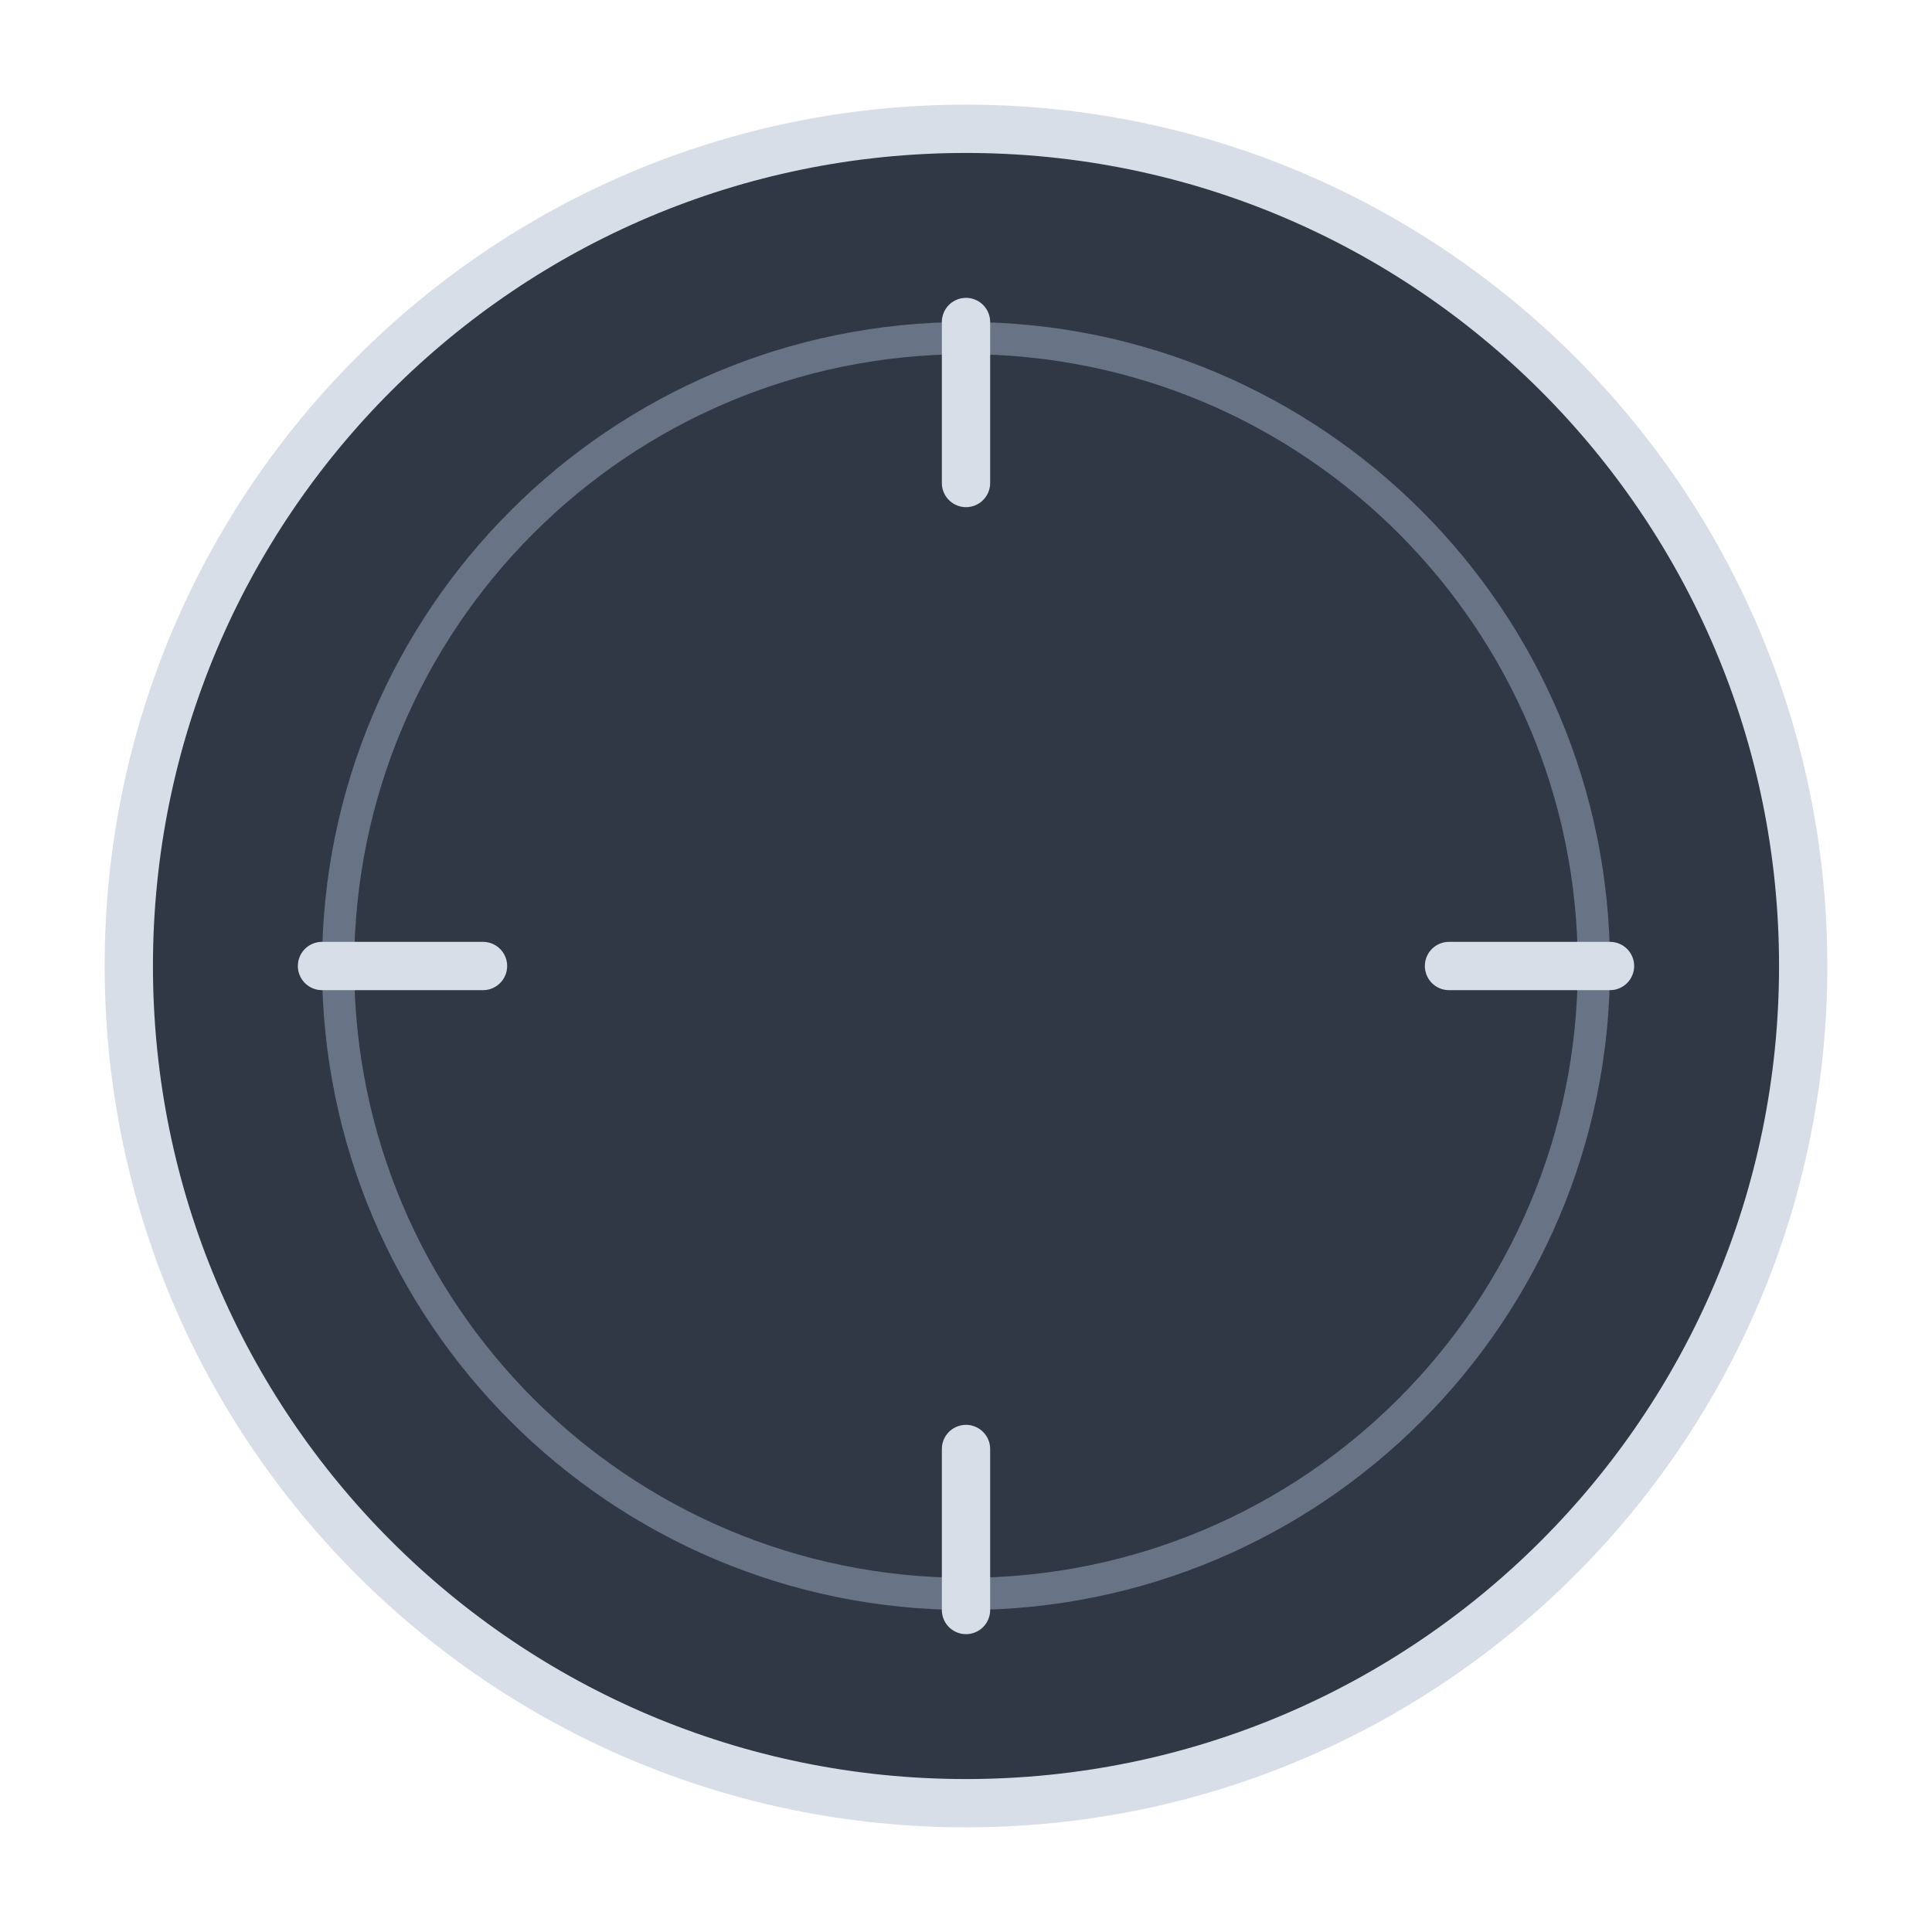
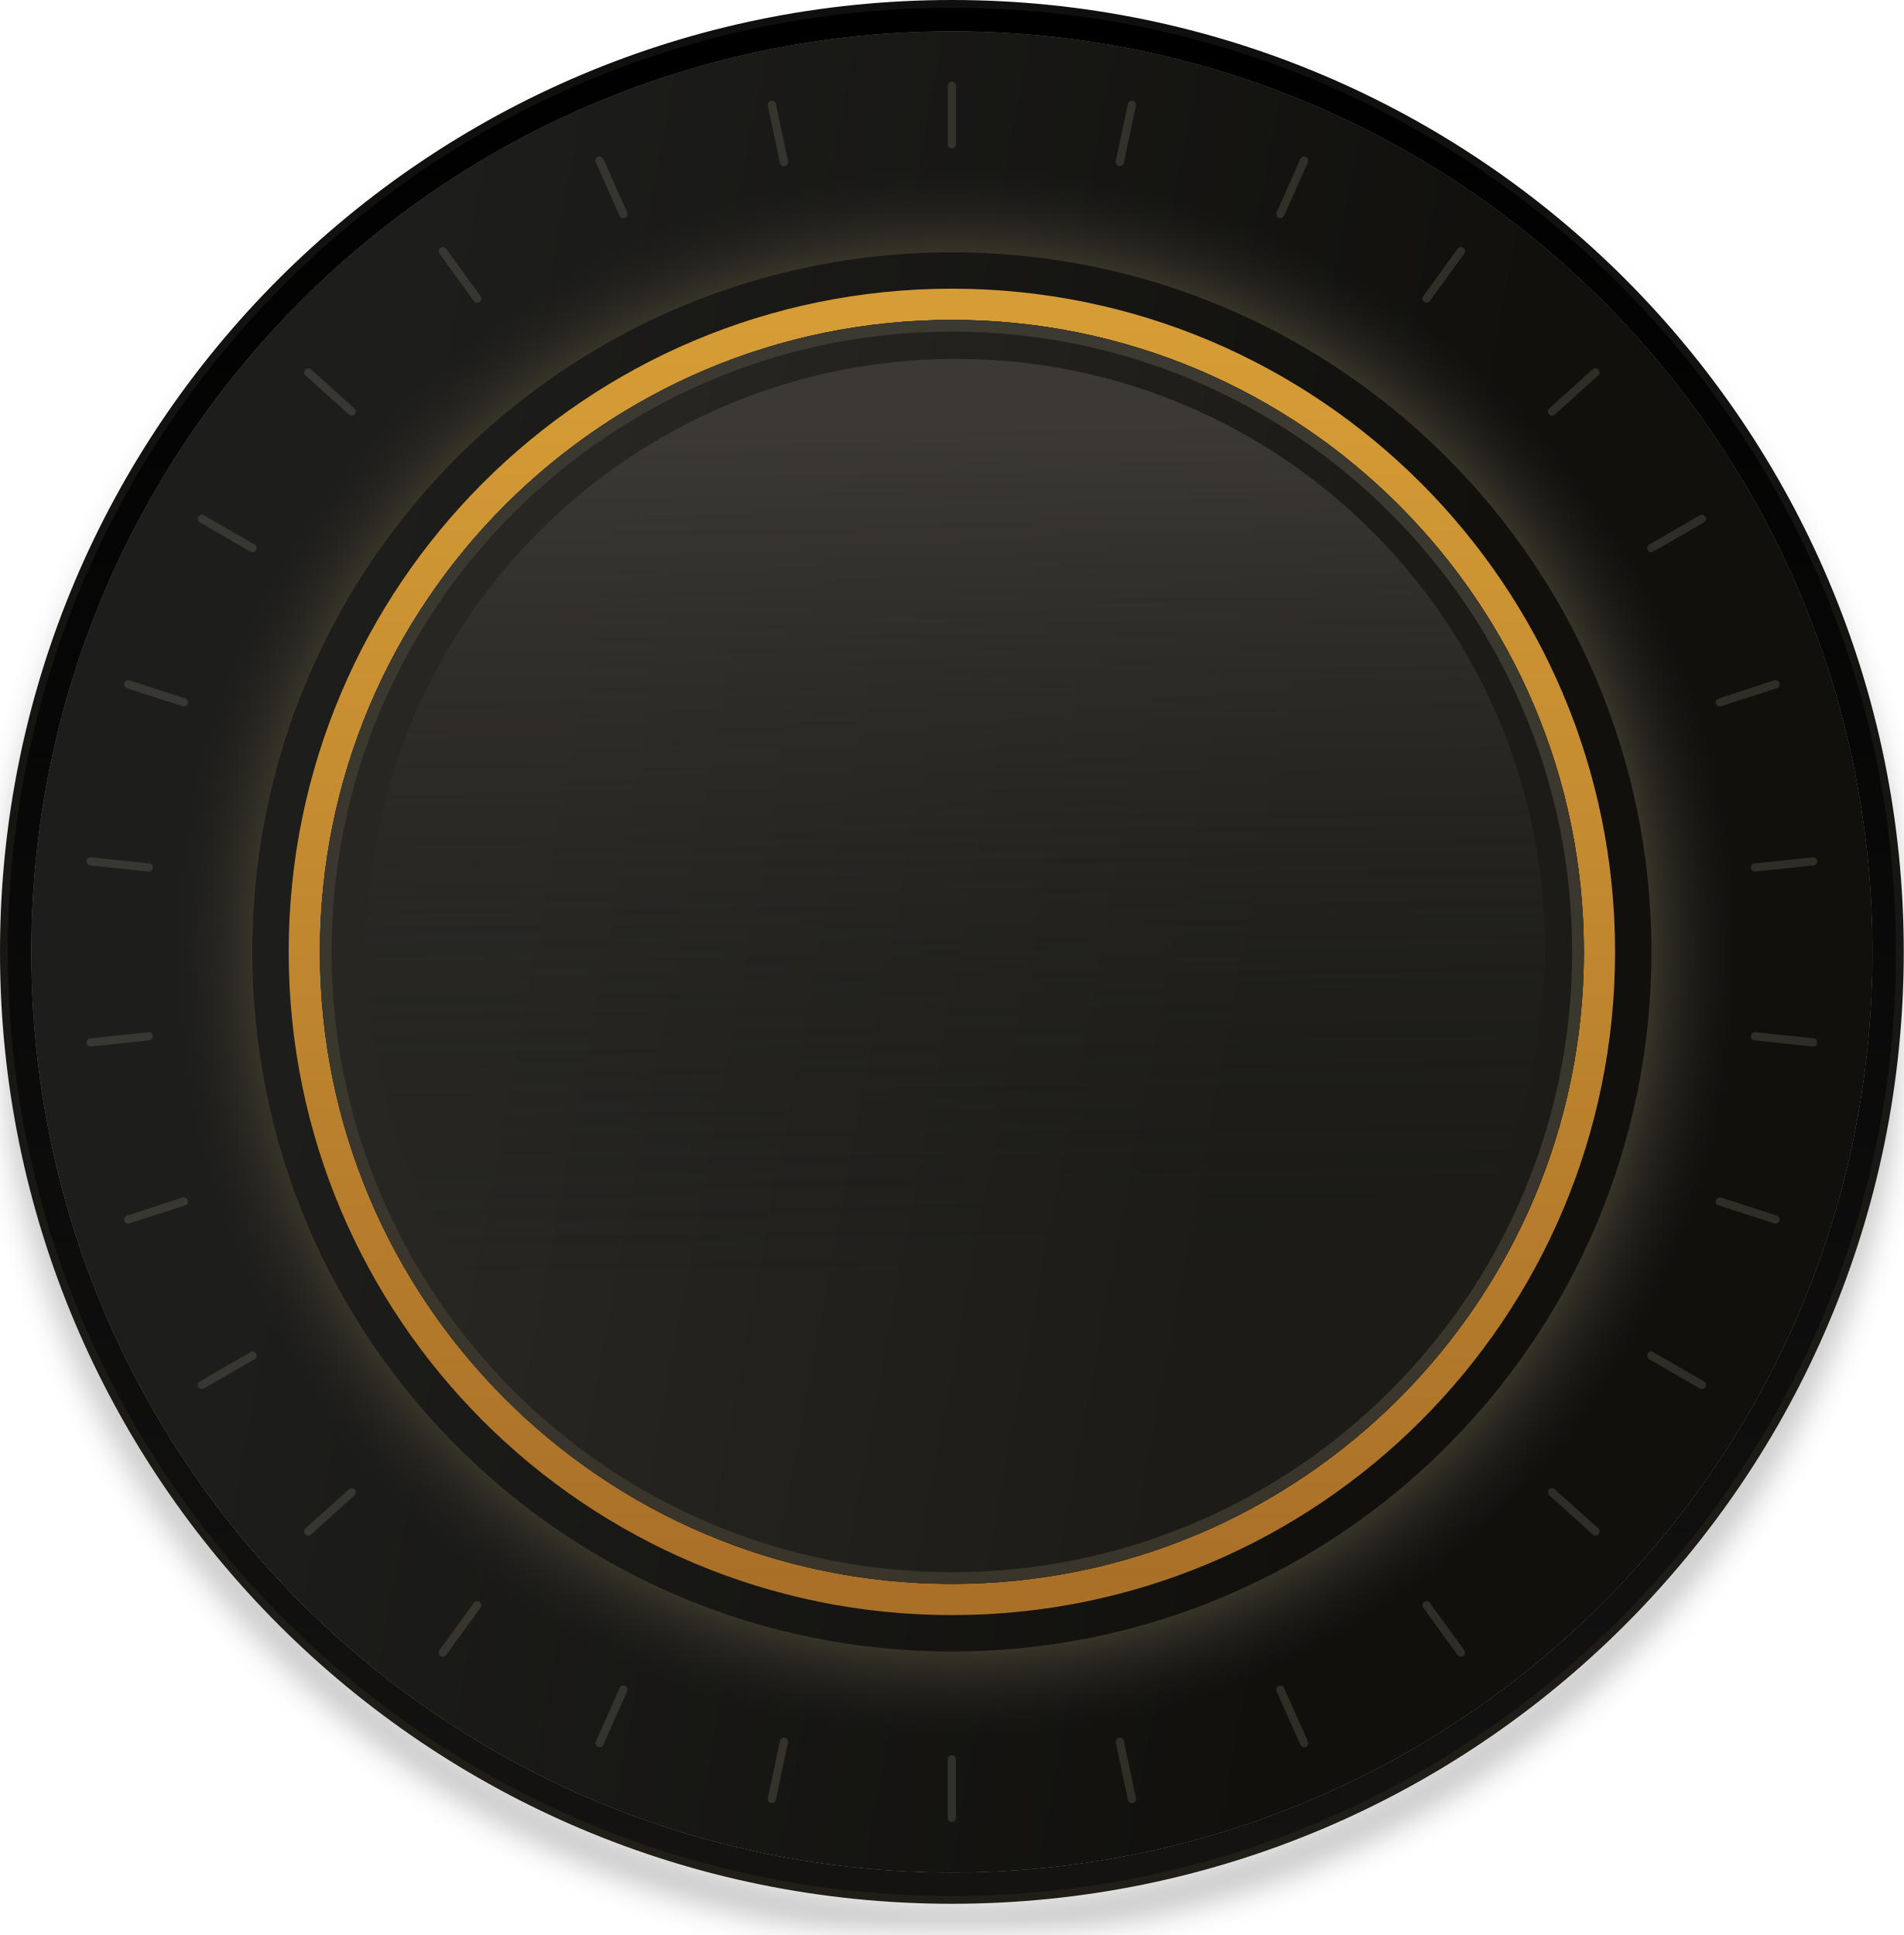
- <svg xmlns="http://www.w3.org/2000/svg" viewBox="0 0 120 120" fill="none">
-   <circle cx="60" cy="60" r="52" fill="#303846" stroke="#D7DEE8" stroke-width="3" />
-   <circle cx="60" cy="60" r="39" stroke="#687386" stroke-width="2" />
-   <path d="M60 20v10M60 90v10M20 60h10M90 60h10" stroke="#D7DEE8" stroke-width="3" stroke-linecap="round" />
+ <svg xmlns="http://www.w3.org/2000/svg" xmlns:xlink="http://www.w3.org/1999/xlink" width="244" height="248" viewBox="-4 -4 244 248">
+   <defs>
+     <linearGradient id="outer-stroke" x1="118" y1="0" x2="118" y2="236" gradientUnits="userSpaceOnUse">
+       <stop offset="0" stop-color="#0F0F0E" />
+       <stop offset="1" stop-color="#211E18" />
+     </linearGradient>
+     <linearGradient id="body" x1="53.202" y1="12.708" x2="193.501" y2="38.781" gradientUnits="userSpaceOnUse">
+       <stop offset="0" stop-color="#1D1D1B" />
+       <stop offset="1" stop-color="#11100D" />
+     </linearGradient>
+     <linearGradient id="body-outline" x1="118" y1="0" x2="118" y2="236" gradientUnits="userSpaceOnUse">
+       <stop offset="0" stop-color="#000000" />
+       <stop offset="1" stop-color="#141312" />
+     </linearGradient>
+     <radialGradient id="metal" cx="118" cy="118" r="101" gradientUnits="userSpaceOnUse">
+       <stop offset="0" stop-color="#5E5E5E" />
+       <stop offset="0.886" stop-color="#383429" />
+       <stop offset="1" stop-color="#1D1C1B" stop-opacity="0" />
+     </radialGradient>
+     <linearGradient id="amber" x1="118" y1="37" x2="118" y2="199" gradientUnits="userSpaceOnUse">
+       <stop offset="0" stop-color="#D69D36" />
+       <stop offset="1" stop-color="#AA7028" />
+     </linearGradient>
+     <linearGradient id="top" x1="73.52" y1="45.723" x2="169.827" y2="63.621" gradientUnits="userSpaceOnUse">
+       <stop offset="0" stop-color="#272623" />
+       <stop offset="1" stop-color="#1C1B17" />
+     </linearGradient>
+     <linearGradient id="top-outline" x1="118" y1="37" x2="118" y2="199" gradientUnits="userSpaceOnUse">
+       <stop offset="0" stop-color="#3B3930" />
+       <stop offset="1" stop-color="#3A352B" />
+     </linearGradient>
+     <linearGradient id="top-highlight" x1="131" y1="50.5" x2="132" y2="159.5" gradientUnits="userSpaceOnUse">
+       <stop offset="0" stop-color="#3C3935" />
+       <stop offset="1" stop-color="#1C1B17" stop-opacity="0" />
+     </linearGradient>
+     <filter id="outer-shadow" x="-16%" y="-16%" width="132%" height="140%">
+       <feGaussianBlur stdDeviation="2" />
+     </filter>
+     <line id="grip" x1="118" y1="221.5" x2="118" y2="229" stroke="#AAA08C" stroke-opacity="0.204" stroke-width="1.05" stroke-linecap="round" />
+   </defs>
+   <circle cx="118" cy="122" r="120" fill="none" stroke="#000000" stroke-opacity="0.25" stroke-width="4" filter="url(#outer-shadow)" />
+   <circle cx="118" cy="118" r="120" fill="none" stroke="url(#outer-stroke)" stroke-width="4" />
+   <circle cx="118" cy="118" r="118" fill="url(#body)" />
+   <circle cx="118" cy="118" r="119.5" fill="none" stroke="url(#body-outline)" stroke-width="3" />
+   <path d="M118 17a101 101 0 1 0 0 202a101 101 0 1 0 0-202M118 28.337a89.663 89.663 0 1 0 0 179.327a89.663 89.663 0 1 0 0-179.327Z" fill="url(#metal)" fill-rule="evenodd" />
+   <g>
+     <use xlink:href="#grip" />
+     <use xlink:href="#grip" transform="rotate(12 118 118)" />
+     <use xlink:href="#grip" transform="rotate(24 118 118)" />
+     <use xlink:href="#grip" transform="rotate(36 118 118)" />
+     <use xlink:href="#grip" transform="rotate(48 118 118)" />
+     <use xlink:href="#grip" transform="rotate(60 118 118)" />
+     <use xlink:href="#grip" transform="rotate(72 118 118)" />
+     <use xlink:href="#grip" transform="rotate(84 118 118)" />
+     <use xlink:href="#grip" transform="rotate(96 118 118)" />
+     <use xlink:href="#grip" transform="rotate(108 118 118)" />
+     <use xlink:href="#grip" transform="rotate(120 118 118)" />
+     <use xlink:href="#grip" transform="rotate(132 118 118)" />
+     <use xlink:href="#grip" transform="rotate(144 118 118)" />
+     <use xlink:href="#grip" transform="rotate(156 118 118)" />
+     <use xlink:href="#grip" transform="rotate(168 118 118)" />
+     <use xlink:href="#grip" transform="rotate(180 118 118)" />
+     <use xlink:href="#grip" transform="rotate(192 118 118)" />
+     <use xlink:href="#grip" transform="rotate(204 118 118)" />
+     <use xlink:href="#grip" transform="rotate(216 118 118)" />
+     <use xlink:href="#grip" transform="rotate(228 118 118)" />
+     <use xlink:href="#grip" transform="rotate(240 118 118)" />
+     <use xlink:href="#grip" transform="rotate(252 118 118)" />
+     <use xlink:href="#grip" transform="rotate(264 118 118)" />
+     <use xlink:href="#grip" transform="rotate(276 118 118)" />
+     <use xlink:href="#grip" transform="rotate(288 118 118)" />
+     <use xlink:href="#grip" transform="rotate(300 118 118)" />
+     <use xlink:href="#grip" transform="rotate(312 118 118)" />
+     <use xlink:href="#grip" transform="rotate(324 118 118)" />
+     <use xlink:href="#grip" transform="rotate(336 118 118)" />
+     <use xlink:href="#grip" transform="rotate(348 118 118)" />
+   </g>
+   <circle cx="118" cy="118" r="83" fill="none" stroke="url(#amber)" stroke-width="4" />
+   <circle cx="118" cy="118" r="81" fill="url(#top)" />
+   <circle cx="118" cy="118" r="80.25" fill="none" stroke="url(#top-outline)" stroke-width="1.5" />
+   <circle cx="118.5" cy="117.5" r="75.5" fill="url(#top-highlight)" />
</svg>
